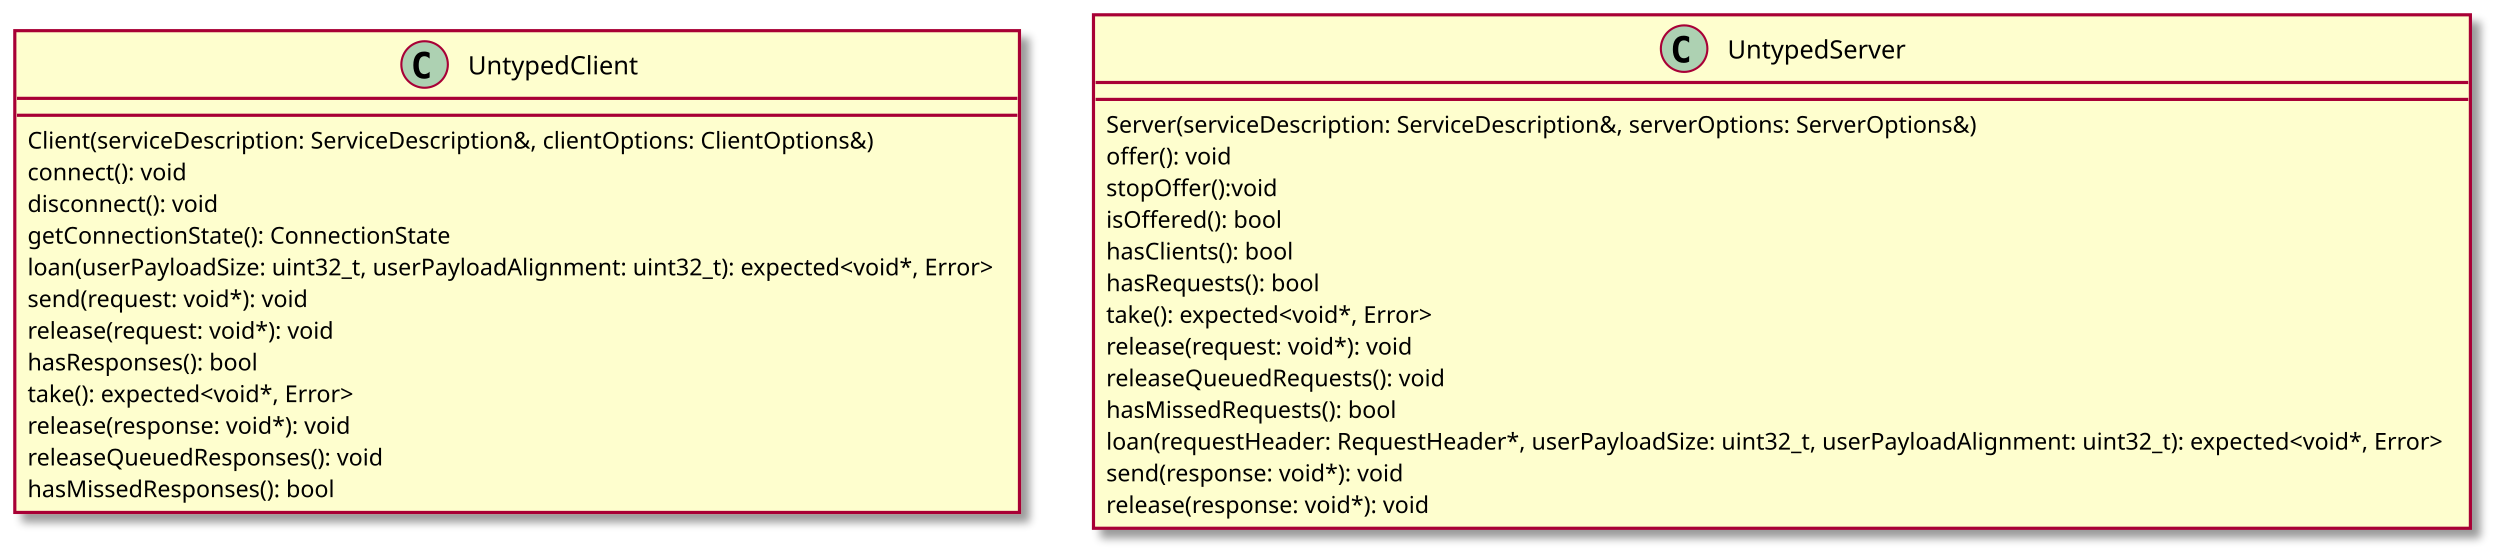
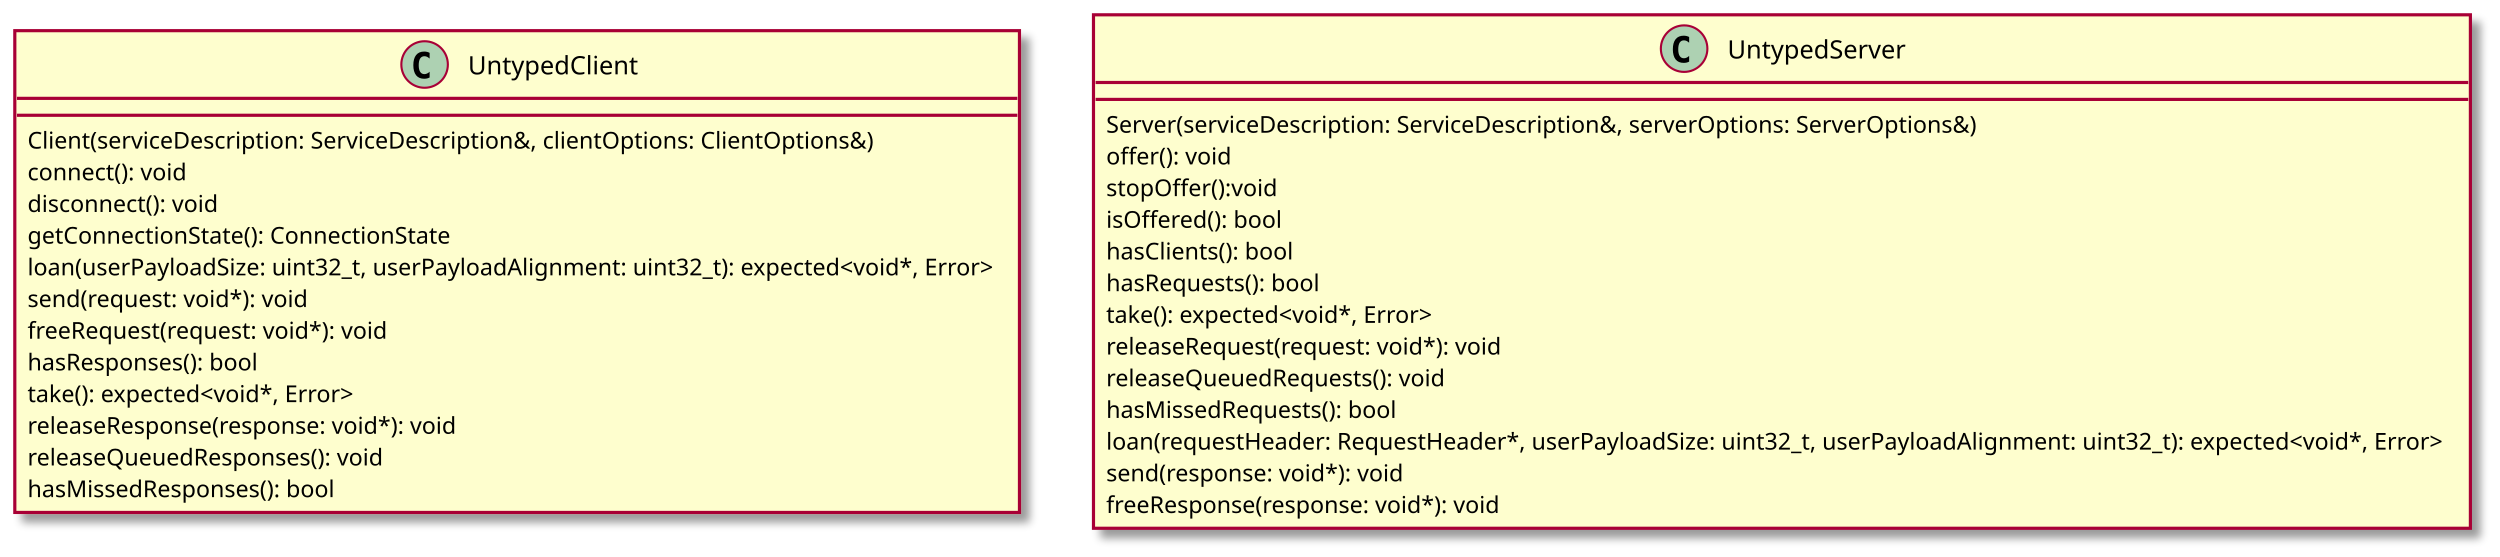
<svg xmlns="http://www.w3.org/2000/svg" contentScriptType="application/ecmascript" contentStyleType="text/css" height="263px" preserveAspectRatio="none" style="width:1182px;height:263px;background:#EEEBDC;" version="1.1" viewBox="0 0 1182 263" width="1182px" zoomAndPan="magnify">
  <defs>
-     <filter height="300%" id="fp3rcnktgplqs" width="300%" x="-1" y="-1">
+     <filter height="300%" id="friuvj4yxmxrk" width="300%" x="-1" y="-1">
      <feGaussianBlur result="blurOut" stdDeviation="2.0" />
      <feColorMatrix in="blurOut" result="blurOut2" type="matrix" values="0 0 0 0 0 0 0 0 0 0 0 0 0 0 0 0 0 0 .4 0" />
      <feOffset dx="4.0" dy="4.0" in="blurOut2" result="blurOut3" />
      <feBlend in="SourceGraphic" in2="blurOut3" mode="normal" />
    </filter>
  </defs>
  <g>
-     <rect codeLine="2" fill="#FEFECE" filter="url(#fp3rcnktgplqs)" height="227.783" id="UntypedClient" style="stroke:#A80036;stroke-width:1.5;" width="475" x="7" y="14.5" />
+     <rect codeLine="2" fill="#FEFECE" filter="url(#friuvj4yxmxrk)" height="227.783" id="UntypedClient" style="stroke:#A80036;stroke-width:1.5;" width="475" x="7" y="14.5" />
    <ellipse cx="200.75" cy="30.5" fill="#ADD1B2" rx="11" ry="11" style="stroke:#A80036;stroke-width:1.0;" />
    <path d="M200.547,37.234 Q198.062,37.234 196.734,35.594 Q195.422,33.922 195.422,30.812 Q195.422,27.688 196.734,26.031 Q198.062,24.375 200.547,24.375 Q201.266,24.375 201.922,24.531 Q202.562,24.688 203.125,24.984 L203.125,27.703 Q202.766,27.359 202.469,27.172 Q202.172,26.969 201.906,26.844 Q201.594,26.703 201.281,26.641 Q200.984,26.578 200.672,26.578 Q199.344,26.578 198.656,27.641 Q197.969,28.734 197.969,30.812 Q197.969,32.906 198.656,33.969 Q199.344,35.047 200.672,35.047 Q201.312,35.047 201.906,34.766 Q202.203,34.641 202.484,34.453 Q202.781,34.25 203.125,33.922 L203.125,36.641 Q202.547,36.938 201.906,37.094 Q201.281,37.234 200.547,37.234 Z " fill="#000000" />
    <text fill="#000000" font-family="sans-serif" font-size="12" lengthAdjust="spacing" textLength="79" x="221.25" y="35.156">UntypedClient</text>
    <line style="stroke:#A80036;stroke-width:1.5;" x1="8" x2="481" y1="46.5" y2="46.5" />
    <line style="stroke:#A80036;stroke-width:1.5;" x1="8" x2="481" y1="54.5" y2="54.5" />
    <text fill="#000000" font-family="sans-serif" font-size="11" lengthAdjust="spacing" textLength="405" x="13" y="70.259">Client(serviceDescription: ServiceDescription&amp;, clientOptions: ClientOptions&amp;)</text>
    <text fill="#000000" font-family="sans-serif" font-size="11" lengthAdjust="spacing" textLength="76" x="13" y="85.241">connect(): void</text>
    <text fill="#000000" font-family="sans-serif" font-size="11" lengthAdjust="spacing" textLength="91" x="13" y="100.223">disconnect(): void</text>
    <text fill="#000000" font-family="sans-serif" font-size="11" lengthAdjust="spacing" textLength="201" x="13" y="115.205">getConnectionState(): ConnectionState</text>
    <text fill="#000000" font-family="sans-serif" font-size="11" lengthAdjust="spacing" textLength="463" x="13" y="130.186">loan(userPayloadSize: uint32_t, userPayloadAlignment: uint32_t): expected&lt;void*, Error&gt;</text>
    <text fill="#000000" font-family="sans-serif" font-size="11" lengthAdjust="spacing" textLength="135" x="13" y="145.168">send(request: void*): void</text>
-     <text fill="#000000" font-family="sans-serif" font-size="11" lengthAdjust="spacing" textLength="147" x="13" y="160.15">release(request: void*): void</text>
+     <text fill="#000000" font-family="sans-serif" font-size="11" lengthAdjust="spacing" textLength="173" x="13" y="160.15">freeRequest(request: void*): void</text>
    <text fill="#000000" font-family="sans-serif" font-size="11" lengthAdjust="spacing" textLength="109" x="13" y="175.132">hasResponses(): bool</text>
    <text fill="#000000" font-family="sans-serif" font-size="11" lengthAdjust="spacing" textLength="156" x="13" y="190.114">take(): expected&lt;void*, Error&gt;</text>
-     <text fill="#000000" font-family="sans-serif" font-size="11" lengthAdjust="spacing" textLength="155" x="13" y="205.096">release(response: void*): void</text>
+     <text fill="#000000" font-family="sans-serif" font-size="11" lengthAdjust="spacing" textLength="205" x="13" y="205.096">releaseResponse(response: void*): void</text>
    <text fill="#000000" font-family="sans-serif" font-size="11" lengthAdjust="spacing" textLength="169" x="13" y="220.078">releaseQueuedResponses(): void</text>
    <text fill="#000000" font-family="sans-serif" font-size="11" lengthAdjust="spacing" textLength="145" x="13" y="235.06">hasMissedResponses(): bool</text>
-     <rect codeLine="17" fill="#FEFECE" filter="url(#fp3rcnktgplqs)" height="242.764" id="UntypedServer" style="stroke:#A80036;stroke-width:1.5;" width="651" x="517" y="7" />
+     <rect codeLine="17" fill="#FEFECE" filter="url(#friuvj4yxmxrk)" height="242.764" id="UntypedServer" style="stroke:#A80036;stroke-width:1.5;" width="651" x="517" y="7" />
    <ellipse cx="796.25" cy="23" fill="#ADD1B2" rx="11" ry="11" style="stroke:#A80036;stroke-width:1.0;" />
    <path d="M796.047,29.734 Q793.562,29.734 792.234,28.094 Q790.922,26.422 790.922,23.312 Q790.922,20.188 792.234,18.531 Q793.562,16.875 796.047,16.875 Q796.766,16.875 797.422,17.031 Q798.062,17.188 798.625,17.484 L798.625,20.203 Q798.266,19.859 797.969,19.672 Q797.672,19.469 797.406,19.344 Q797.094,19.203 796.781,19.141 Q796.484,19.078 796.172,19.078 Q794.844,19.078 794.156,20.141 Q793.469,21.234 793.469,23.312 Q793.469,25.406 794.156,26.469 Q794.844,27.547 796.172,27.547 Q796.812,27.547 797.406,27.266 Q797.703,27.141 797.984,26.953 Q798.281,26.75 798.625,26.422 L798.625,29.141 Q798.047,29.438 797.406,29.594 Q796.781,29.734 796.047,29.734 Z " fill="#000000" />
    <text fill="#000000" font-family="sans-serif" font-size="12" lengthAdjust="spacing" textLength="84" x="816.75" y="27.656">UntypedServer</text>
    <line style="stroke:#A80036;stroke-width:1.5;" x1="518" x2="1167" y1="39" y2="39" />
    <line style="stroke:#A80036;stroke-width:1.5;" x1="518" x2="1167" y1="47" y2="47" />
    <text fill="#000000" font-family="sans-serif" font-size="11" lengthAdjust="spacing" textLength="418" x="523" y="62.759">Server(serviceDescription: ServiceDescription&amp;, serverOptions: ServerOptions&amp;)</text>
    <text fill="#000000" font-family="sans-serif" font-size="11" lengthAdjust="spacing" textLength="61" x="523" y="77.741">offer(): void</text>
    <text fill="#000000" font-family="sans-serif" font-size="11" lengthAdjust="spacing" textLength="83" x="523" y="92.723">stopOffer():void</text>
    <text fill="#000000" font-family="sans-serif" font-size="11" lengthAdjust="spacing" textLength="85" x="523" y="107.705">isOffered(): bool</text>
    <text fill="#000000" font-family="sans-serif" font-size="11" lengthAdjust="spacing" textLength="89" x="523" y="122.686">hasClients(): bool</text>
    <text fill="#000000" font-family="sans-serif" font-size="11" lengthAdjust="spacing" textLength="101" x="523" y="137.668">hasRequests(): bool</text>
    <text fill="#000000" font-family="sans-serif" font-size="11" lengthAdjust="spacing" textLength="156" x="523" y="152.65">take(): expected&lt;void*, Error&gt;</text>
-     <text fill="#000000" font-family="sans-serif" font-size="11" lengthAdjust="spacing" textLength="147" x="523" y="167.632">release(request: void*): void</text>
+     <text fill="#000000" font-family="sans-serif" font-size="11" lengthAdjust="spacing" textLength="189" x="523" y="167.632">releaseRequest(request: void*): void</text>
    <text fill="#000000" font-family="sans-serif" font-size="11" lengthAdjust="spacing" textLength="161" x="523" y="182.614">releaseQueuedRequests(): void</text>
    <text fill="#000000" font-family="sans-serif" font-size="11" lengthAdjust="spacing" textLength="137" x="523" y="197.596">hasMissedRequests(): bool</text>
    <text fill="#000000" font-family="sans-serif" font-size="11" lengthAdjust="spacing" textLength="639" x="523" y="212.578">loan(requestHeader: RequestHeader*, userPayloadSize: uint32_t, userPayloadAlignment: uint32_t): expected&lt;void*, Error&gt;</text>
    <text fill="#000000" font-family="sans-serif" font-size="11" lengthAdjust="spacing" textLength="143" x="523" y="227.56">send(response: void*): void</text>
-     <text fill="#000000" font-family="sans-serif" font-size="11" lengthAdjust="spacing" textLength="155" x="523" y="242.542">release(response: void*): void</text>
+     <text fill="#000000" font-family="sans-serif" font-size="11" lengthAdjust="spacing" textLength="189" x="523" y="242.542">freeResponse(response: void*): void</text>
  </g>
</svg>
